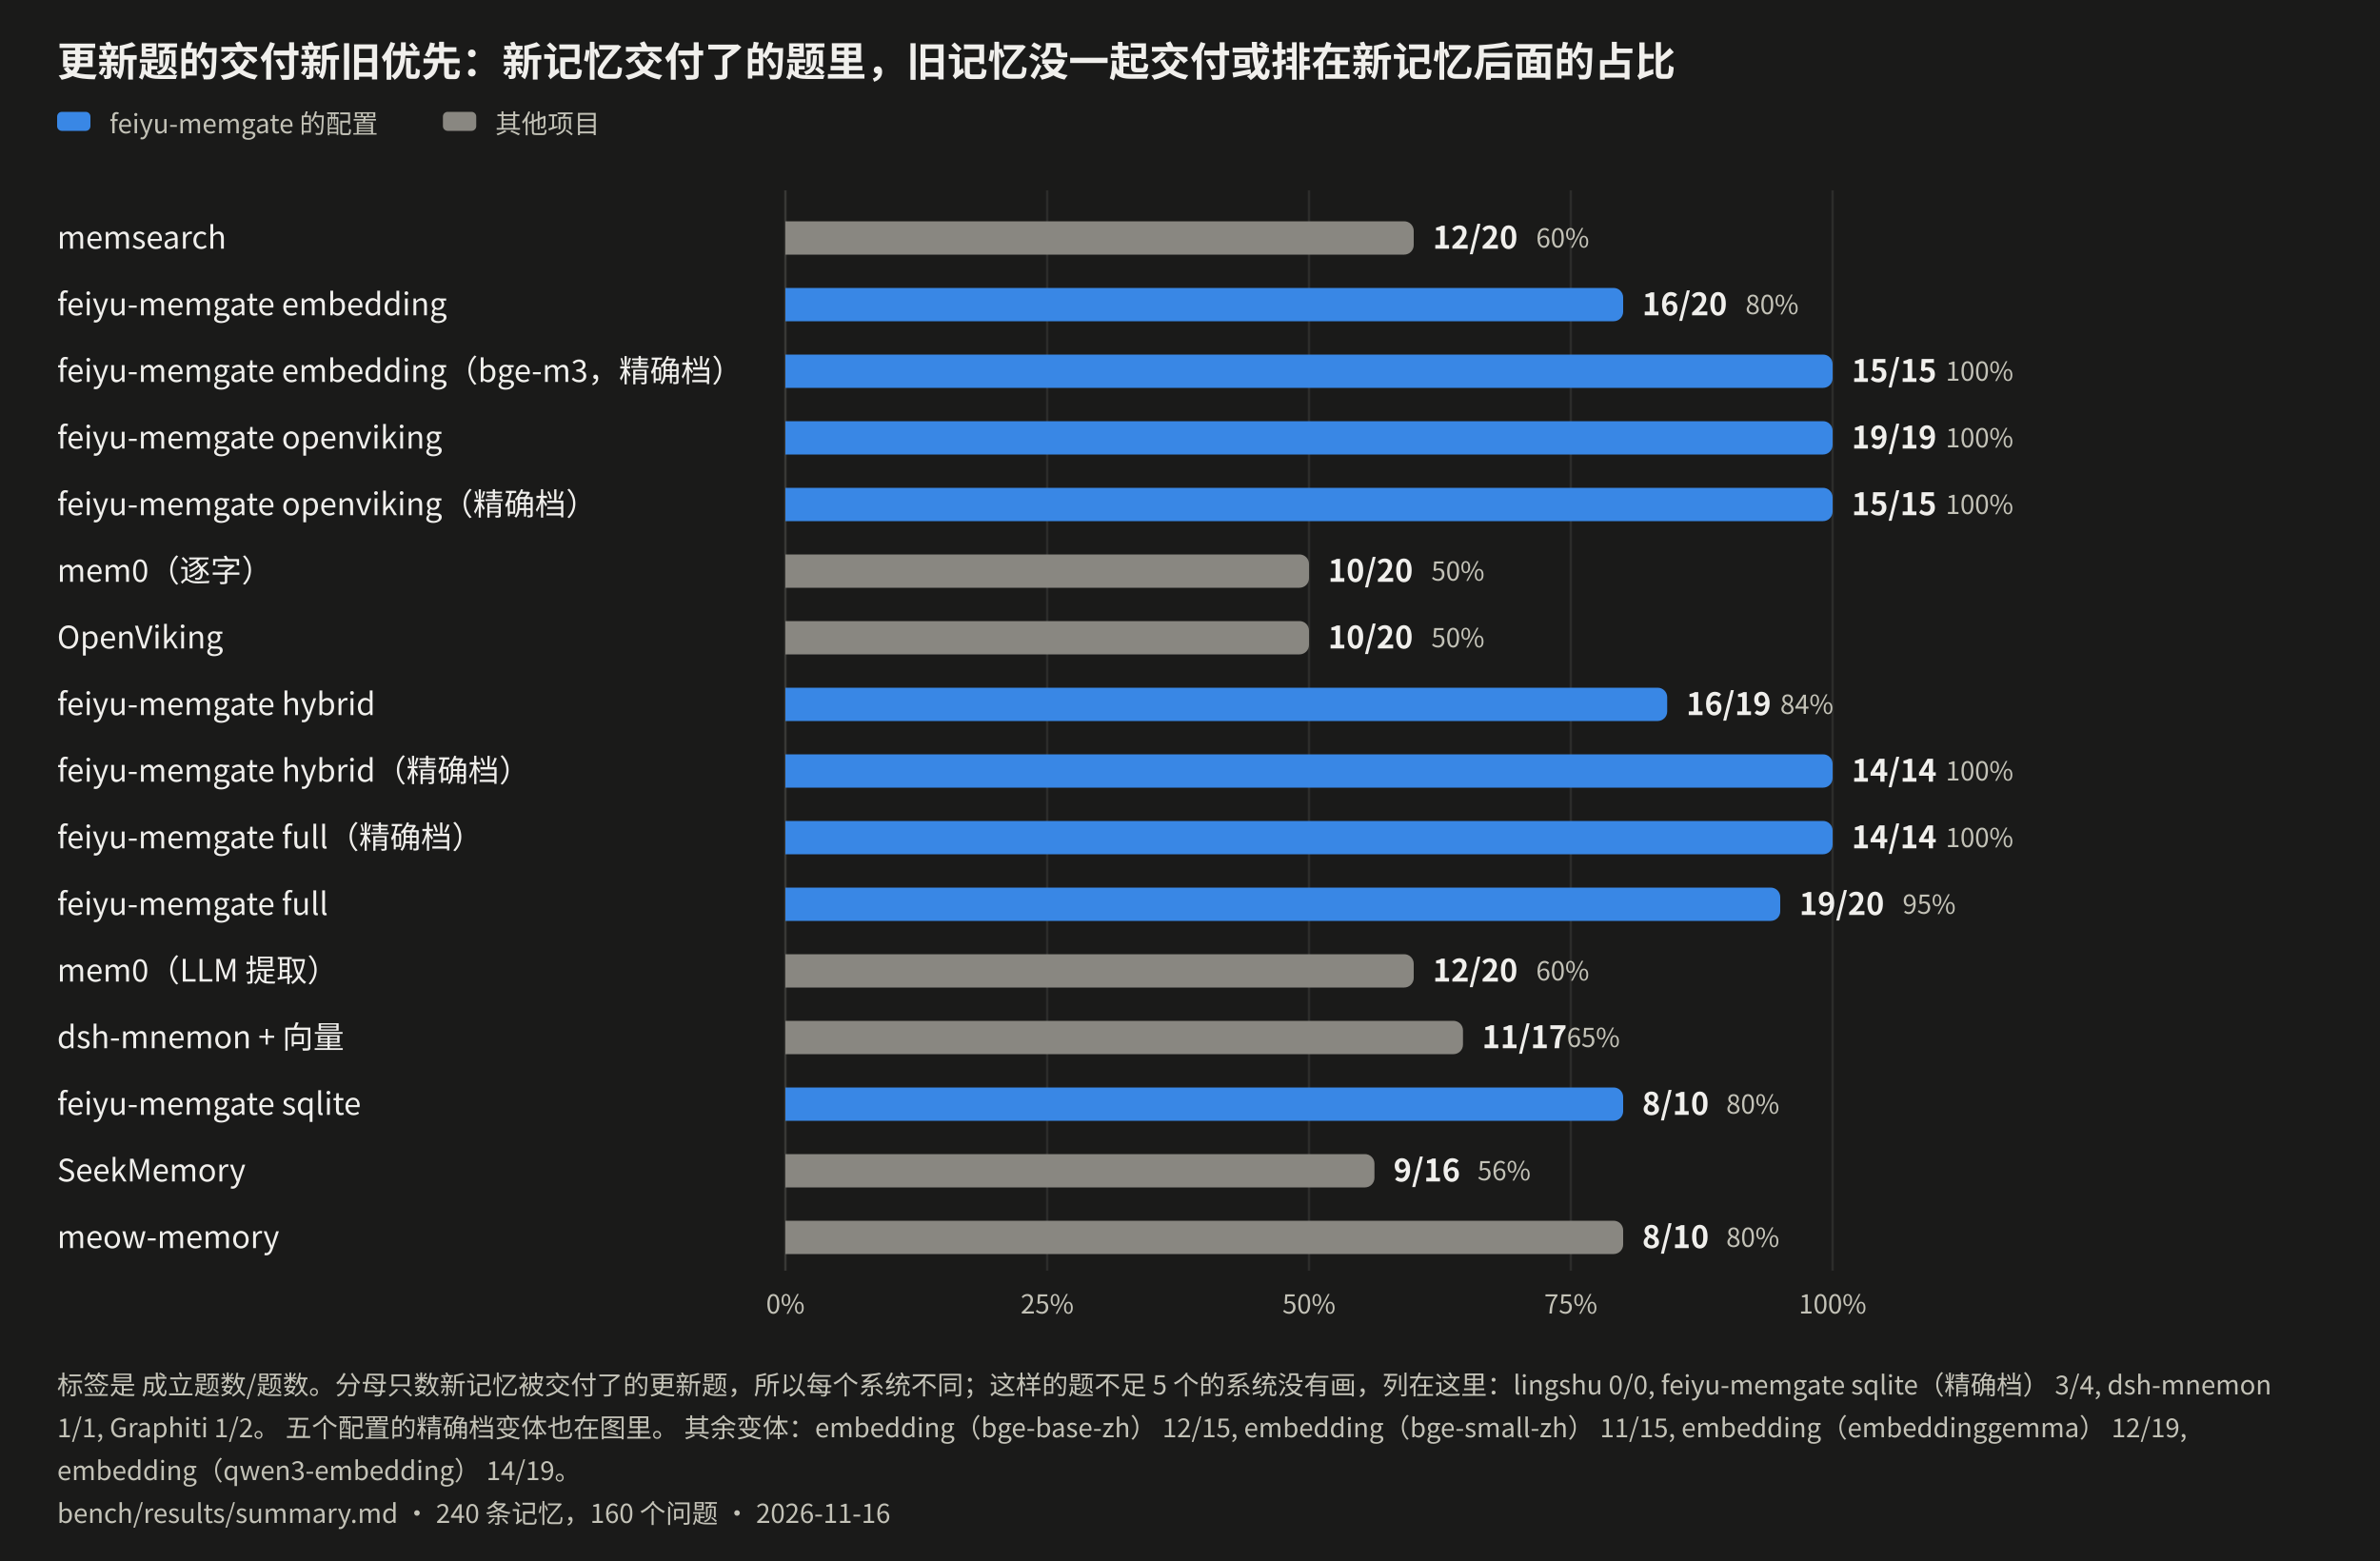
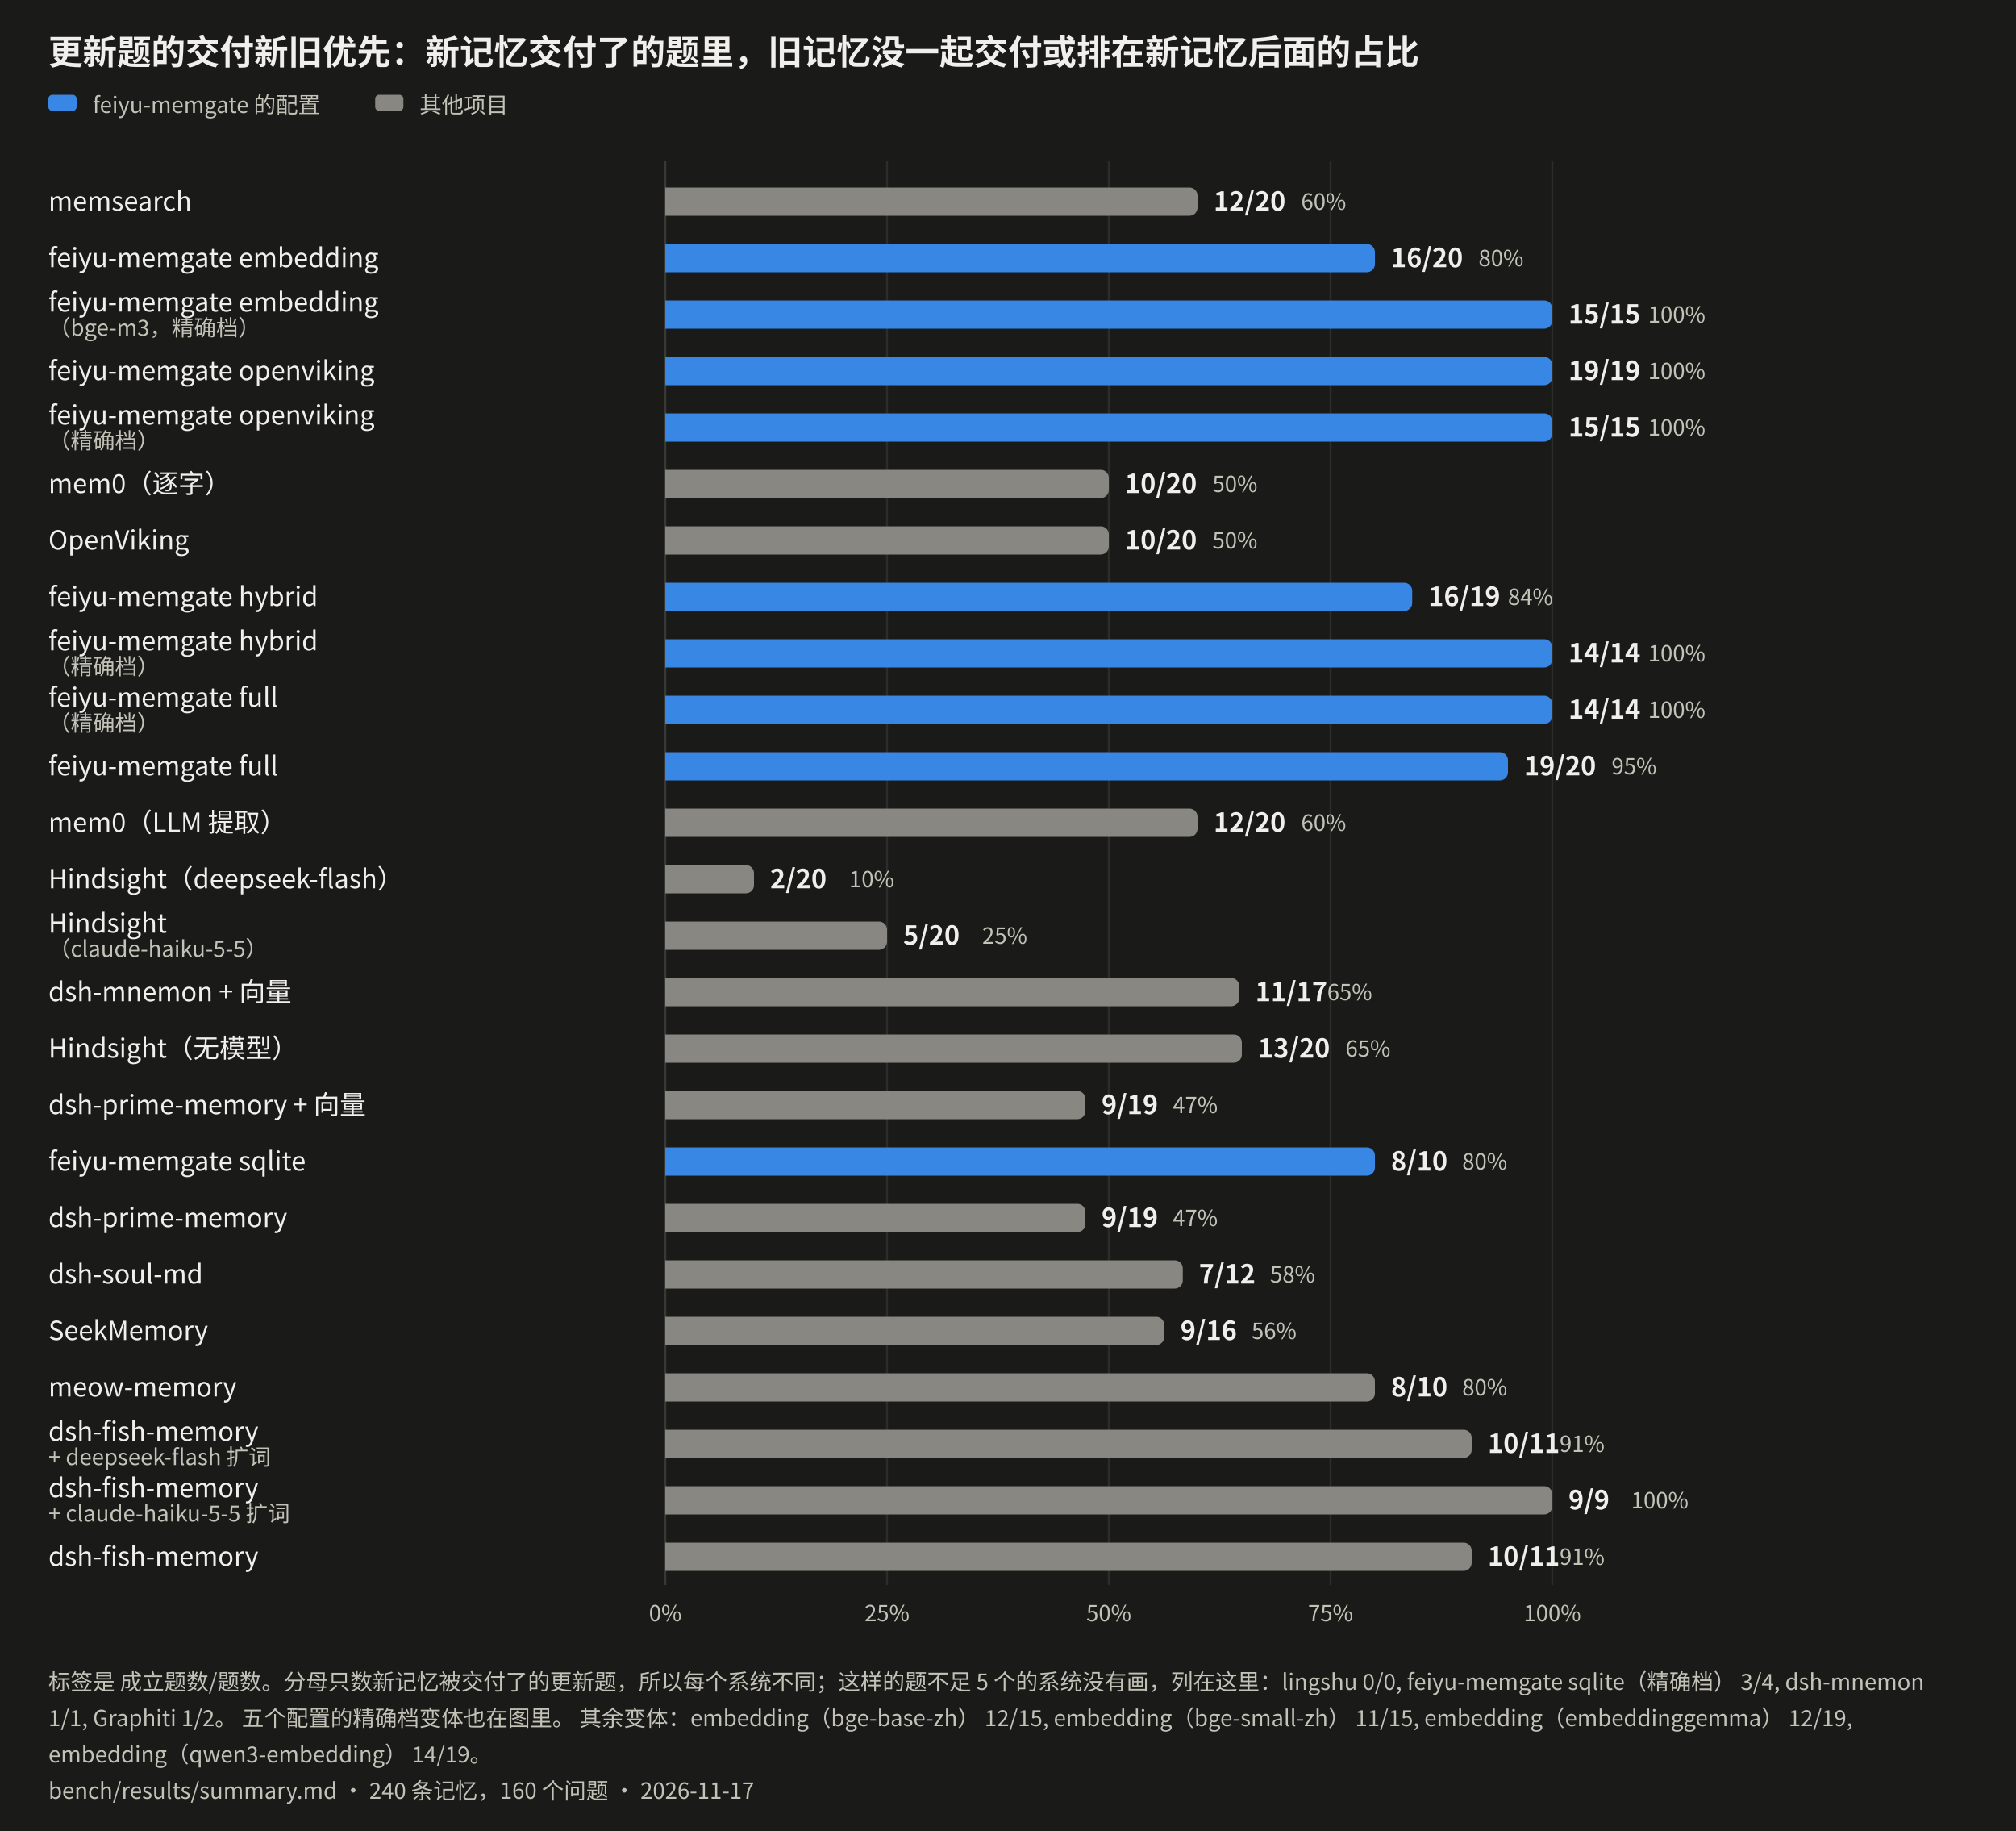
- <svg xmlns="http://www.w3.org/2000/svg" width="1000" height="656" viewBox="0 0 1000 656" role="img" lang="zh">
+ <svg xmlns="http://www.w3.org/2000/svg" width="1000" height="908" viewBox="0 0 1000 908" role="img" lang="zh">
  <style>text{font-family:-apple-system, "Segoe UI", "Microsoft YaHei", "PingFang SC", "Noto Sans CJK SC", "Helvetica Neue", Arial, sans-serif;fill:#c3c2b7;font-size:13px}.t{font-size:17px;font-weight:600;fill:#f0efec}.l{font-size:13px;fill:#f0efec}.lb{font-size:13px;font-weight:600;fill:#f0efec}.s{font-size:11px;fill:#c3c2b7}.grid{stroke:#2c2c2a;stroke-width:1;fill:none}.axis{stroke:#383835;stroke-width:1;fill:none}.tick{stroke:#f0efec;stroke-width:2;fill:none}.lead{stroke-width:1;fill:none}.fa{fill:#3987e5}.fo{fill:#898781}.tint{fill:#898781;fill-opacity:0.35}</style>
-   <rect width="1000" height="656" fill="#1a1a19" />
+   <rect width="1000" height="908" fill="#1a1a19" />
  <text x="24.0" y="32.0" class="t">更新题的交付新旧优先：新记忆交付了的题里，旧记忆没一起交付或排在新记忆后面的占比</text>
  <rect x="24.0" y="47.0" width="14" height="8" rx="2" class="fa" />
  <text x="46.0" y="56.0" class="s">feiyu-memgate 的配置</text>
  <rect x="186.1" y="47.0" width="14" height="8" rx="2" class="fo" />
  <text x="208.1" y="56.0" class="s">其他项目</text>
-   <line x1="330.0" y1="80.0" x2="330.0" y2="534.0" class="axis" />
-   <text x="330.0" y="552.0" class="s" text-anchor="middle">0%</text>
-   <line x1="440.0" y1="80.0" x2="440.0" y2="534.0" class="grid" />
-   <text x="440.0" y="552.0" class="s" text-anchor="middle">25%</text>
-   <line x1="550.0" y1="80.0" x2="550.0" y2="534.0" class="grid" />
-   <text x="550.0" y="552.0" class="s" text-anchor="middle">50%</text>
-   <line x1="660.0" y1="80.0" x2="660.0" y2="534.0" class="grid" />
-   <text x="660.0" y="552.0" class="s" text-anchor="middle">75%</text>
-   <line x1="770.0" y1="80.0" x2="770.0" y2="534.0" class="grid" />
-   <text x="770.0" y="552.0" class="s" text-anchor="middle">100%</text>
+   <line x1="330.0" y1="80.0" x2="330.0" y2="786.0" class="axis" />
+   <text x="330.0" y="804.0" class="s" text-anchor="middle">0%</text>
+   <line x1="440.0" y1="80.0" x2="440.0" y2="786.0" class="grid" />
+   <text x="440.0" y="804.0" class="s" text-anchor="middle">25%</text>
+   <line x1="550.0" y1="80.0" x2="550.0" y2="786.0" class="grid" />
+   <text x="550.0" y="804.0" class="s" text-anchor="middle">50%</text>
+   <line x1="660.0" y1="80.0" x2="660.0" y2="786.0" class="grid" />
+   <text x="660.0" y="804.0" class="s" text-anchor="middle">75%</text>
+   <line x1="770.0" y1="80.0" x2="770.0" y2="786.0" class="grid" />
+   <text x="770.0" y="804.0" class="s" text-anchor="middle">100%</text>
  <text x="24.0" y="104.5" class="l">memsearch</text>
  <path d="M330.0,93.0 H590.0 A4.0,4.0 0 0 1 594.0,97.0 V103.0 A4.0,4.0 0 0 1 590.0,107.0 H330.0 Z" fill="#898781" />
  <text x="602.0" y="104.5" class="lb">12/20</text>
  <text x="645.4" y="104.0" class="s">60%</text>
  <text x="24.0" y="132.5" class="l">feiyu-memgate embedding</text>
  <path d="M330.0,121.0 H678.0 A4.0,4.0 0 0 1 682.0,125.0 V131.0 A4.0,4.0 0 0 1 678.0,135.0 H330.0 Z" fill="#3987e5" />
  <text x="690.0" y="132.5" class="lb">16/20</text>
  <text x="733.4" y="132.0" class="s">80%</text>
-   <text x="24.0" y="160.5" class="l">feiyu-memgate embedding（bge-m3，精确档）</text>
+   <text x="24.0" y="154.5" class="l">feiyu-memgate embedding</text>
+   <text x="24.0" y="166.5" class="s">（bge-m3，精确档）</text>
  <path d="M330.0,149.0 H766.0 A4.0,4.0 0 0 1 770.0,153.0 V159.0 A4.0,4.0 0 0 1 766.0,163.0 H330.0 Z" fill="#3987e5" />
  <text x="778.0" y="160.5" class="lb">15/15</text>
  <text x="817.5" y="160.0" class="s">100%</text>
  <text x="24.0" y="188.5" class="l">feiyu-memgate openviking</text>
  <path d="M330.0,177.0 H766.0 A4.0,4.0 0 0 1 770.0,181.0 V187.0 A4.0,4.0 0 0 1 766.0,191.0 H330.0 Z" fill="#3987e5" />
  <text x="778.0" y="188.5" class="lb">19/19</text>
  <text x="817.5" y="188.0" class="s">100%</text>
-   <text x="24.0" y="216.5" class="l">feiyu-memgate openviking（精确档）</text>
+   <text x="24.0" y="210.5" class="l">feiyu-memgate openviking</text>
+   <text x="24.0" y="222.5" class="s">（精确档）</text>
  <path d="M330.0,205.0 H766.0 A4.0,4.0 0 0 1 770.0,209.0 V215.0 A4.0,4.0 0 0 1 766.0,219.0 H330.0 Z" fill="#3987e5" />
  <text x="778.0" y="216.5" class="lb">15/15</text>
  <text x="817.5" y="216.0" class="s">100%</text>
  <text x="24.0" y="244.5" class="l">mem0（逐字）</text>
  <path d="M330.0,233.0 H546.0 A4.0,4.0 0 0 1 550.0,237.0 V243.0 A4.0,4.0 0 0 1 546.0,247.0 H330.0 Z" fill="#898781" />
  <text x="558.0" y="244.5" class="lb">10/20</text>
  <text x="601.4" y="244.0" class="s">50%</text>
  <text x="24.0" y="272.5" class="l">OpenViking</text>
  <path d="M330.0,261.0 H546.0 A4.0,4.0 0 0 1 550.0,265.0 V271.0 A4.0,4.0 0 0 1 546.0,275.0 H330.0 Z" fill="#898781" />
  <text x="558.0" y="272.5" class="lb">10/20</text>
  <text x="601.4" y="272.0" class="s">50%</text>
  <text x="24.0" y="300.5" class="l">feiyu-memgate hybrid</text>
  <path d="M330.0,289.0 H696.5 A4.0,4.0 0 0 1 700.5,293.0 V299.0 A4.0,4.0 0 0 1 696.5,303.0 H330.0 Z" fill="#3987e5" />
  <text x="708.5" y="300.5" class="lb">16/19</text>
  <text x="748.0" y="300.0" class="s">84%</text>
-   <text x="24.0" y="328.5" class="l">feiyu-memgate hybrid（精确档）</text>
+   <text x="24.0" y="322.5" class="l">feiyu-memgate hybrid</text>
+   <text x="24.0" y="334.5" class="s">（精确档）</text>
  <path d="M330.0,317.0 H766.0 A4.0,4.0 0 0 1 770.0,321.0 V327.0 A4.0,4.0 0 0 1 766.0,331.0 H330.0 Z" fill="#3987e5" />
  <text x="778.0" y="328.5" class="lb">14/14</text>
  <text x="817.5" y="328.0" class="s">100%</text>
-   <text x="24.0" y="356.5" class="l">feiyu-memgate full（精确档）</text>
+   <text x="24.0" y="350.5" class="l">feiyu-memgate full</text>
+   <text x="24.0" y="362.5" class="s">（精确档）</text>
  <path d="M330.0,345.0 H766.0 A4.0,4.0 0 0 1 770.0,349.0 V355.0 A4.0,4.0 0 0 1 766.0,359.0 H330.0 Z" fill="#3987e5" />
  <text x="778.0" y="356.5" class="lb">14/14</text>
  <text x="817.5" y="356.0" class="s">100%</text>
  <text x="24.0" y="384.5" class="l">feiyu-memgate full</text>
  <path d="M330.0,373.0 H744.0 A4.0,4.0 0 0 1 748.0,377.0 V383.0 A4.0,4.0 0 0 1 744.0,387.0 H330.0 Z" fill="#3987e5" />
  <text x="756.0" y="384.5" class="lb">19/20</text>
  <text x="799.4" y="384.0" class="s">95%</text>
  <text x="24.0" y="412.5" class="l">mem0（LLM 提取）</text>
  <path d="M330.0,401.0 H590.0 A4.0,4.0 0 0 1 594.0,405.0 V411.0 A4.0,4.0 0 0 1 590.0,415.0 H330.0 Z" fill="#898781" />
  <text x="602.0" y="412.5" class="lb">12/20</text>
  <text x="645.4" y="412.0" class="s">60%</text>
-   <text x="24.0" y="440.5" class="l">dsh-mnemon + 向量</text>
-   <path d="M330.0,429.0 H610.7 A4.0,4.0 0 0 1 614.7,433.0 V439.0 A4.0,4.0 0 0 1 610.7,443.0 H330.0 Z" fill="#898781" />
-   <text x="622.7" y="440.5" class="lb">11/17</text>
-   <text x="658.3" y="440.0" class="s">65%</text>
-   <text x="24.0" y="468.5" class="l">feiyu-memgate sqlite</text>
-   <path d="M330.0,457.0 H678.0 A4.0,4.0 0 0 1 682.0,461.0 V467.0 A4.0,4.0 0 0 1 678.0,471.0 H330.0 Z" fill="#3987e5" />
-   <text x="690.0" y="468.5" class="lb">8/10</text>
-   <text x="725.3" y="468.0" class="s">80%</text>
-   <text x="24.0" y="496.5" class="l">SeekMemory</text>
-   <path d="M330.0,485.0 H573.5 A4.0,4.0 0 0 1 577.5,489.0 V495.0 A4.0,4.0 0 0 1 573.5,499.0 H330.0 Z" fill="#898781" />
-   <text x="585.5" y="496.5" class="lb">9/16</text>
-   <text x="620.8" y="496.0" class="s">56%</text>
-   <text x="24.0" y="524.5" class="l">meow-memory</text>
-   <path d="M330.0,513.0 H678.0 A4.0,4.0 0 0 1 682.0,517.0 V523.0 A4.0,4.0 0 0 1 678.0,527.0 H330.0 Z" fill="#898781" />
-   <text x="690.0" y="524.5" class="lb">8/10</text>
-   <text x="725.3" y="524.0" class="s">80%</text>
-   <text x="24.0" y="586.0" class="s">标签是 成立题数/题数。分母只数新记忆被交付了的更新题，所以每个系统不同；这样的题不足 5 个的系统没有画，列在这里：lingshu 0/0, feiyu-memgate sqlite（精确档） 3/4, dsh-mnemon</text>
-   <text x="24.0" y="604.0" class="s"> 1/1, Graphiti 1/2。 五个配置的精确档变体也在图里。 其余变体：embedding（bge-base-zh） 12/15, embedding（bge-small-zh） 11/15, embedding（embeddinggemma） 12/19,</text>
-   <text x="24.0" y="622.0" class="s">embedding（qwen3-embedding） 14/19。</text>
-   <text x="24.0" y="640.0" class="s">bench/results/summary.md · 240 条记忆，160 个问题 · 2026-11-16</text>
+   <text x="24.0" y="440.5" class="l">Hindsight（deepseek-flash）</text>
+   <path d="M330.0,429.0 H370.0 A4.0,4.0 0 0 1 374.0,433.0 V439.0 A4.0,4.0 0 0 1 370.0,443.0 H330.0 Z" fill="#898781" />
+   <text x="382.0" y="440.5" class="lb">2/20</text>
+   <text x="421.2" y="440.0" class="s">10%</text>
+   <text x="24.0" y="462.5" class="l">Hindsight</text>
+   <text x="24.0" y="474.5" class="s">（claude-haiku-5-5）</text>
+   <path d="M330.0,457.0 H436.0 A4.0,4.0 0 0 1 440.0,461.0 V467.0 A4.0,4.0 0 0 1 436.0,471.0 H330.0 Z" fill="#898781" />
+   <text x="448.0" y="468.5" class="lb">5/20</text>
+   <text x="487.2" y="468.0" class="s">25%</text>
+   <text x="24.0" y="496.5" class="l">dsh-mnemon + 向量</text>
+   <path d="M330.0,485.0 H610.7 A4.0,4.0 0 0 1 614.7,489.0 V495.0 A4.0,4.0 0 0 1 610.7,499.0 H330.0 Z" fill="#898781" />
+   <text x="622.7" y="496.5" class="lb">11/17</text>
+   <text x="658.3" y="496.0" class="s">65%</text>
+   <text x="24.0" y="524.5" class="l">Hindsight（无模型）</text>
+   <path d="M330.0,513.0 H612.0 A4.0,4.0 0 0 1 616.0,517.0 V523.0 A4.0,4.0 0 0 1 612.0,527.0 H330.0 Z" fill="#898781" />
+   <text x="624.0" y="524.5" class="lb">13/20</text>
+   <text x="667.4" y="524.0" class="s">65%</text>
+   <text x="24.0" y="552.5" class="l">dsh-prime-memory + 向量</text>
+   <path d="M330.0,541.0 H534.4 A4.0,4.0 0 0 1 538.4,545.0 V551.0 A4.0,4.0 0 0 1 534.4,555.0 H330.0 Z" fill="#898781" />
+   <text x="546.4" y="552.5" class="lb">9/19</text>
+   <text x="581.7" y="552.0" class="s">47%</text>
+   <text x="24.0" y="580.5" class="l">feiyu-memgate sqlite</text>
+   <path d="M330.0,569.0 H678.0 A4.0,4.0 0 0 1 682.0,573.0 V579.0 A4.0,4.0 0 0 1 678.0,583.0 H330.0 Z" fill="#3987e5" />
+   <text x="690.0" y="580.5" class="lb">8/10</text>
+   <text x="725.3" y="580.0" class="s">80%</text>
+   <text x="24.0" y="608.5" class="l">dsh-prime-memory</text>
+   <path d="M330.0,597.0 H534.4 A4.0,4.0 0 0 1 538.4,601.0 V607.0 A4.0,4.0 0 0 1 534.4,611.0 H330.0 Z" fill="#898781" />
+   <text x="546.4" y="608.5" class="lb">9/19</text>
+   <text x="581.7" y="608.0" class="s">47%</text>
+   <text x="24.0" y="636.5" class="l">dsh-soul-md</text>
+   <path d="M330.0,625.0 H582.7 A4.0,4.0 0 0 1 586.7,629.0 V635.0 A4.0,4.0 0 0 1 582.7,639.0 H330.0 Z" fill="#898781" />
+   <text x="594.7" y="636.5" class="lb">7/12</text>
+   <text x="630.0" y="636.0" class="s">58%</text>
+   <text x="24.0" y="664.5" class="l">SeekMemory</text>
+   <path d="M330.0,653.0 H573.5 A4.0,4.0 0 0 1 577.5,657.0 V663.0 A4.0,4.0 0 0 1 573.5,667.0 H330.0 Z" fill="#898781" />
+   <text x="585.5" y="664.5" class="lb">9/16</text>
+   <text x="620.8" y="664.0" class="s">56%</text>
+   <text x="24.0" y="692.5" class="l">meow-memory</text>
+   <path d="M330.0,681.0 H678.0 A4.0,4.0 0 0 1 682.0,685.0 V691.0 A4.0,4.0 0 0 1 678.0,695.0 H330.0 Z" fill="#898781" />
+   <text x="690.0" y="692.5" class="lb">8/10</text>
+   <text x="725.3" y="692.0" class="s">80%</text>
+   <text x="24.0" y="714.5" class="l">dsh-fish-memory</text>
+   <text x="24.0" y="726.5" class="s">+ deepseek-flash 扩词</text>
+   <path d="M330.0,709.0 H726.0 A4.0,4.0 0 0 1 730.0,713.0 V719.0 A4.0,4.0 0 0 1 726.0,723.0 H330.0 Z" fill="#898781" />
+   <text x="738.0" y="720.5" class="lb">10/11</text>
+   <text x="773.6" y="720.0" class="s">91%</text>
+   <text x="24.0" y="742.5" class="l">dsh-fish-memory</text>
+   <text x="24.0" y="754.5" class="s">+ claude-haiku-5-5 扩词</text>
+   <path d="M330.0,737.0 H766.0 A4.0,4.0 0 0 1 770.0,741.0 V747.0 A4.0,4.0 0 0 1 766.0,751.0 H330.0 Z" fill="#898781" />
+   <text x="778.0" y="748.5" class="lb">9/9</text>
+   <text x="809.1" y="748.0" class="s">100%</text>
+   <text x="24.0" y="776.5" class="l">dsh-fish-memory</text>
+   <path d="M330.0,765.0 H726.0 A4.0,4.0 0 0 1 730.0,769.0 V775.0 A4.0,4.0 0 0 1 726.0,779.0 H330.0 Z" fill="#898781" />
+   <text x="738.0" y="776.5" class="lb">10/11</text>
+   <text x="773.6" y="776.0" class="s">91%</text>
+   <text x="24.0" y="838.0" class="s">标签是 成立题数/题数。分母只数新记忆被交付了的更新题，所以每个系统不同；这样的题不足 5 个的系统没有画，列在这里：lingshu 0/0, feiyu-memgate sqlite（精确档） 3/4, dsh-mnemon</text>
+   <text x="24.0" y="856.0" class="s"> 1/1, Graphiti 1/2。 五个配置的精确档变体也在图里。 其余变体：embedding（bge-base-zh） 12/15, embedding（bge-small-zh） 11/15, embedding（embeddinggemma） 12/19,</text>
+   <text x="24.0" y="874.0" class="s">embedding（qwen3-embedding） 14/19。</text>
+   <text x="24.0" y="892.0" class="s">bench/results/summary.md · 240 条记忆，160 个问题 · 2026-11-17</text>
</svg>
